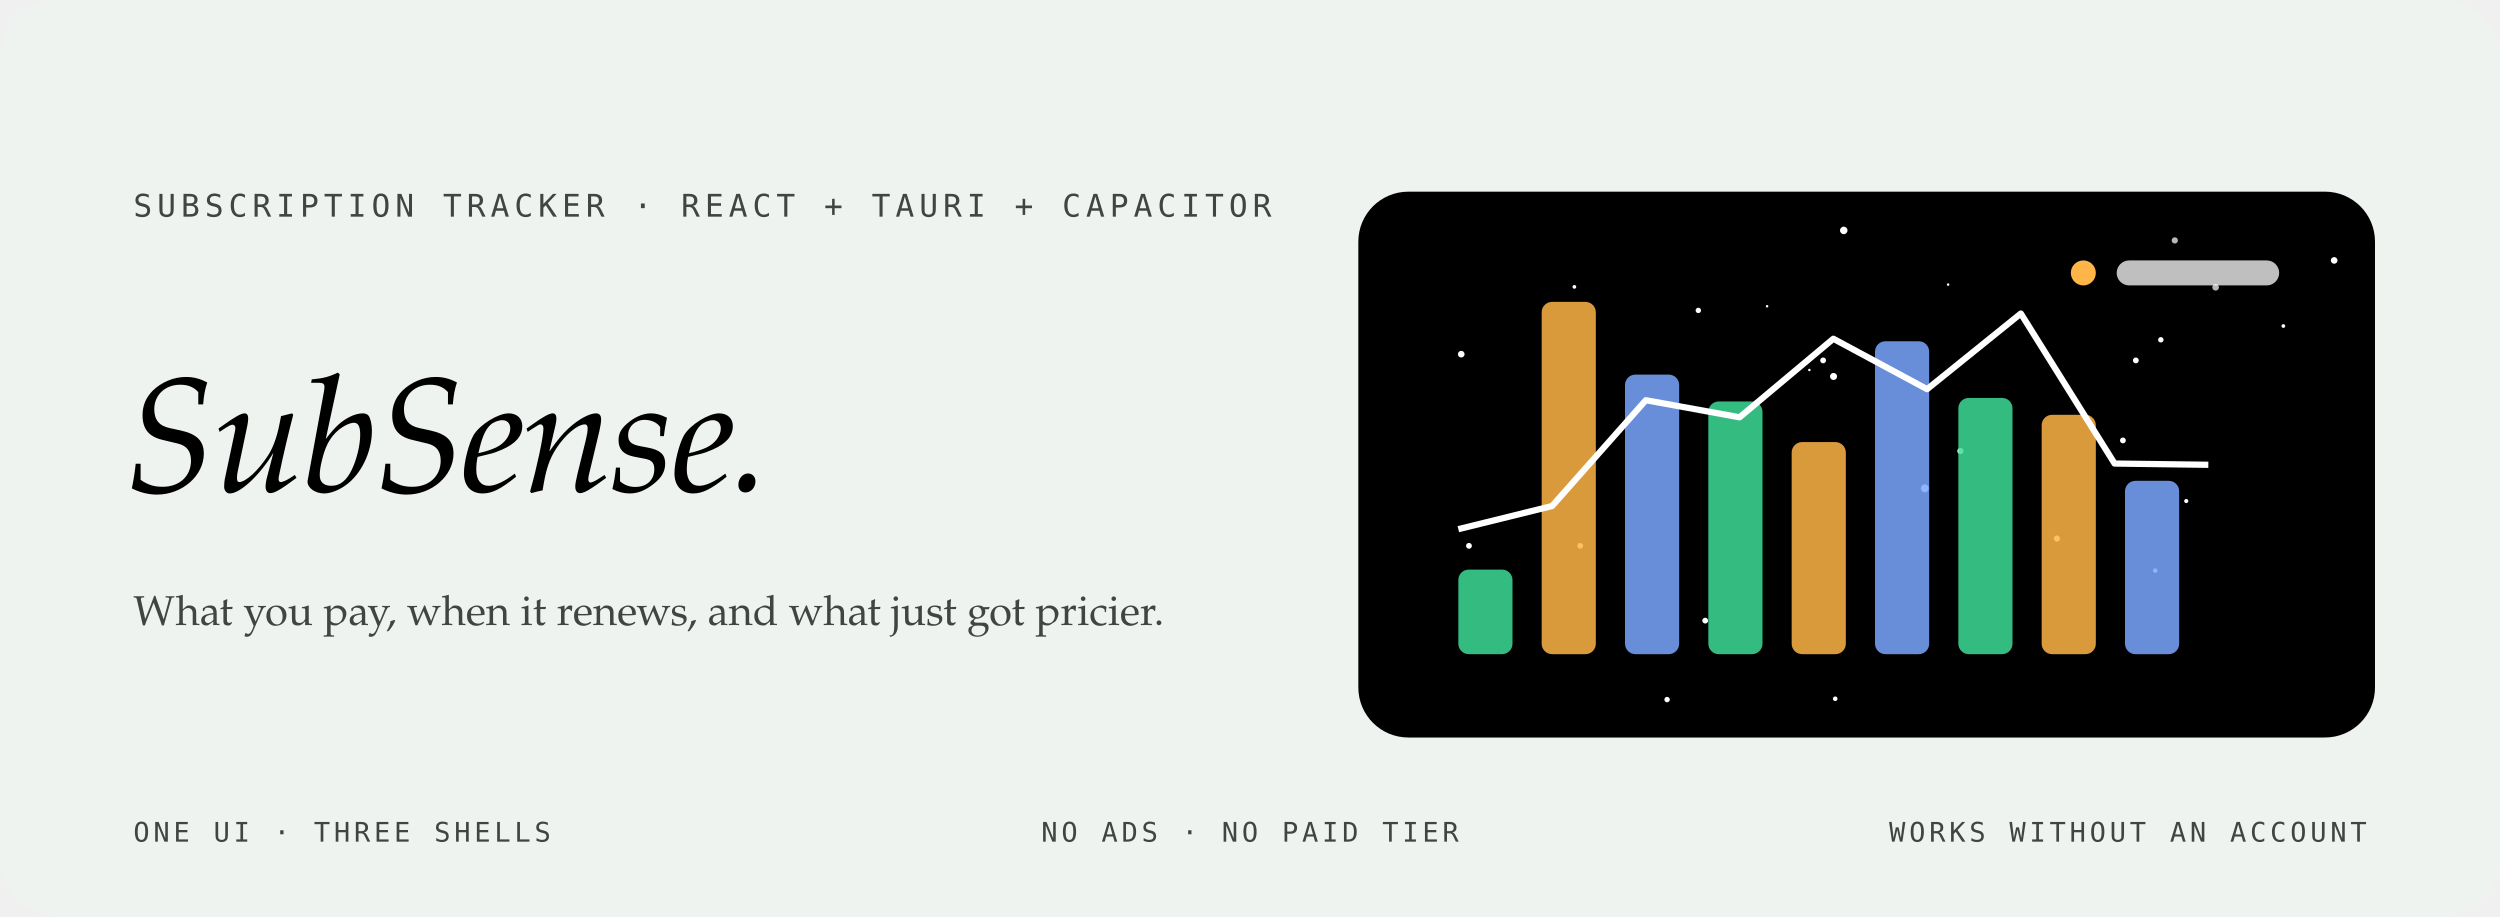
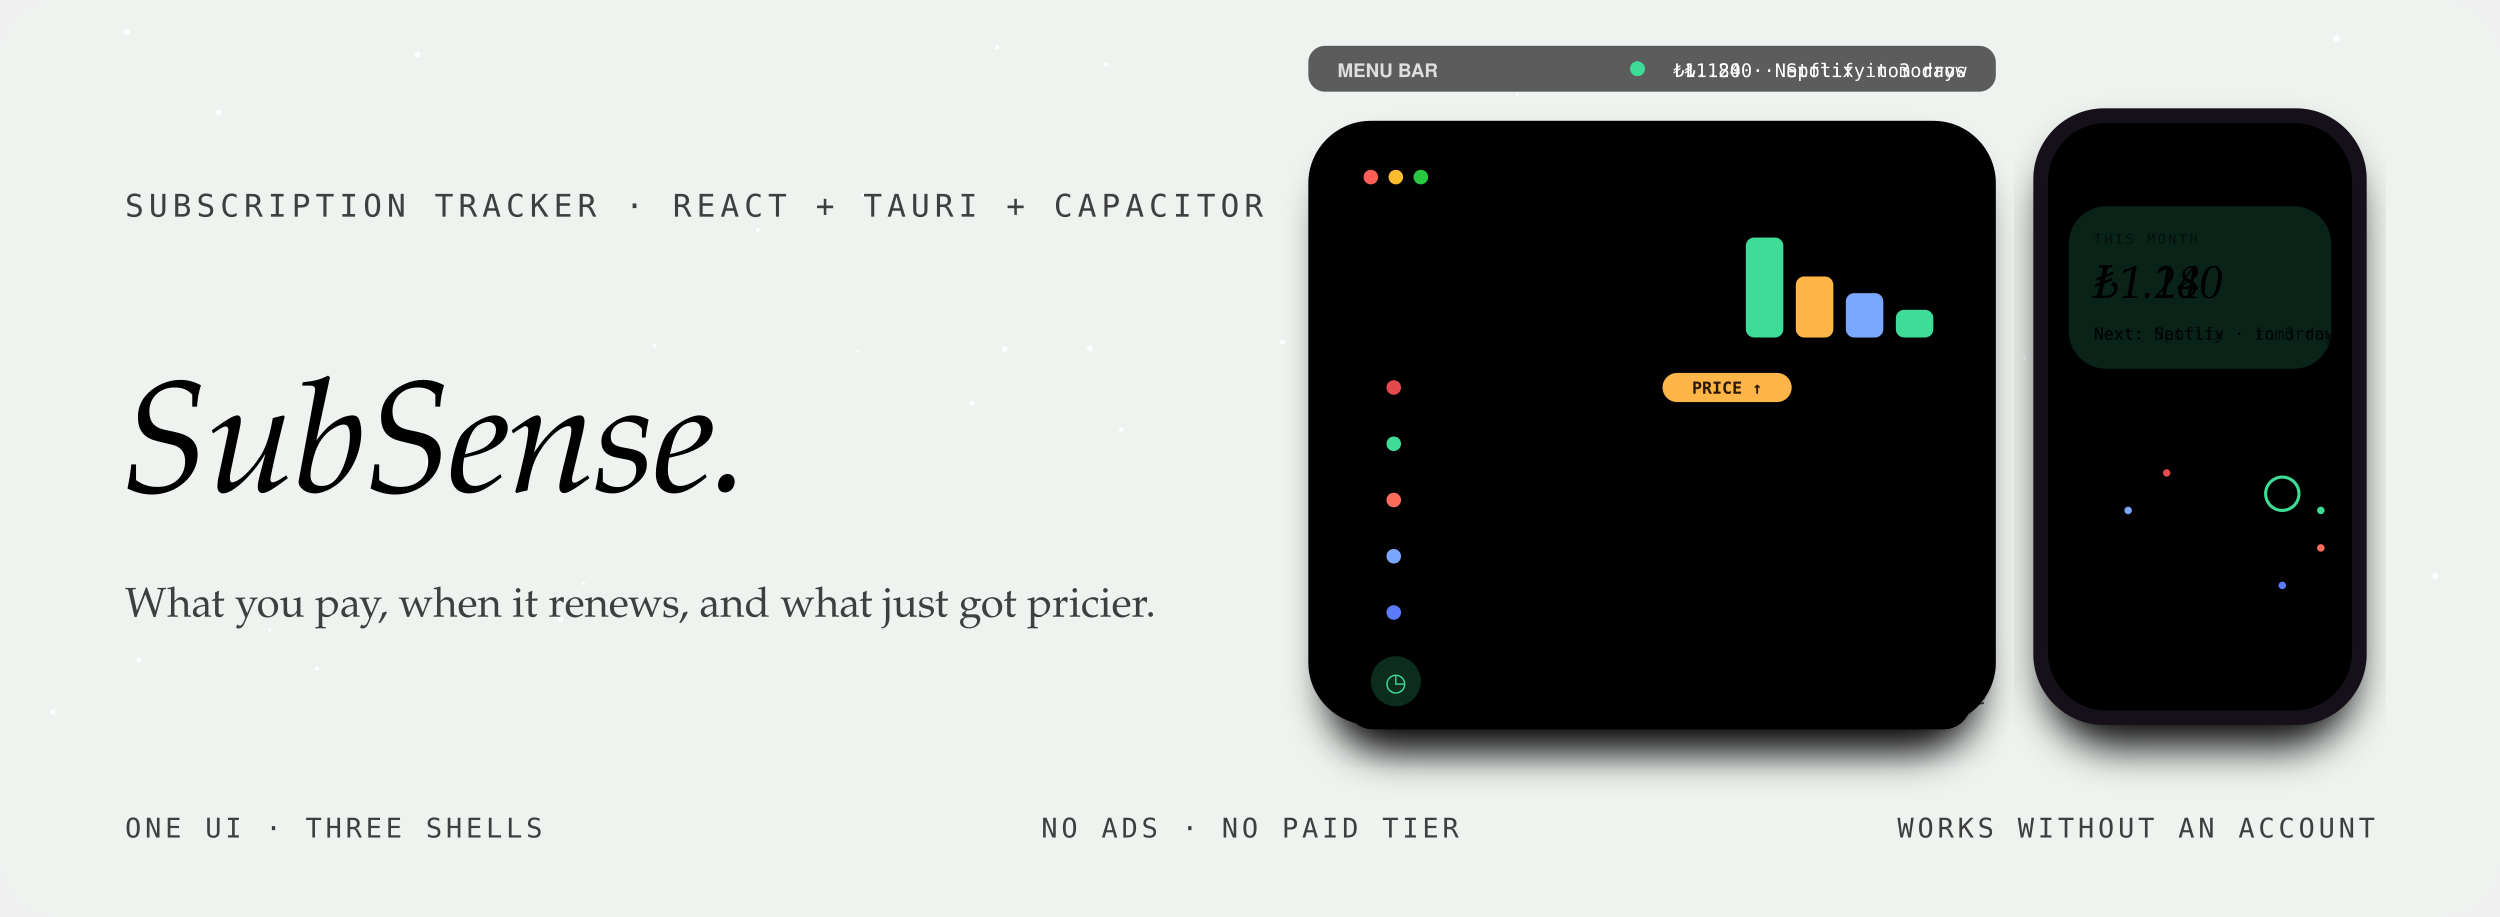
<svg xmlns="http://www.w3.org/2000/svg" viewBox="0 0 1200 440" width="1200" height="440" role="img" aria-label="SubSense — a free subscription tracker for web, Mac and Android">
  <style>
.bg{animation:bg 12s linear infinite}
@keyframes bg{0%,8%{fill:#eef3ef}28%{fill:#234a3c}48%,80%{fill:#06100c}90%,100%{fill:#eef3ef}}
.ink{animation:ink 12s linear infinite}
- @keyframes ink{0%,8%{fill:#13241d}28%{fill:#ecfbf3}48%,80%{fill:#e3f7ec}90%,100%{fill:#13241d}}
+ @keyframes ink{0%,17.5%{fill:#13241d}18.5%,28%{fill:#ecfbf3}48%,84.5%{fill:#e3f7ec}85.5%,100%{fill:#13241d}}
.rule{animation:rule 12s linear infinite}
- @keyframes rule{0%,8%{stroke:#13241d33}28%{stroke:#ecfbf333}48%,80%{stroke:#e3f7ec33}90%,100%{stroke:#13241d33}}
- .panel{animation:panel 12s linear infinite}
- @keyframes panel{0%,8%{fill:#13241d12}28%{fill:#ecfbf312}48%,80%{fill:#e3f7ec12}90%,100%{fill:#13241d12}}
- .muted{opacity:.72}
+ @keyframes rule{0%,17.5%{stroke:#13241d33}18.5%,28%{stroke:#ecfbf333}48%,84.5%{stroke:#e3f7ec33}85.5%,100%{stroke:#13241d33}}
+ .muted{opacity:.74}
.stars{animation:stars 12s linear infinite}
- @keyframes stars{0%,8%{opacity:0}28%{opacity:.25}48%,80%{opacity:.9}90%,100%{opacity:0}}
+ @keyframes stars{0%,8%{opacity:0}28%{opacity:.2}48%,80%{opacity:.85}90%,100%{opacity:0}}
@keyframes tw{0%,100%{opacity:1}50%{opacity:.25}}
- .lit{filter:drop-shadow(0 0 4px currentColor)}
- .pulse{animation:pulse 2.8s ease-in-out infinite;transform-box:fill-box;transform-origin:center}
- @keyframes pulse{0%,100%{transform:scale(1)}50%{transform:scale(1.18)}}
- @keyframes spin{0%{transform:scaleX(1)}50%{transform:scaleX(0)}100%{transform:scaleX(-1)}}
- @keyframes ping{0%{transform:scale(.6);opacity:1}100%{transform:scale(3.2);opacity:0}}
- @keyframes dash{to{stroke-dashoffset:-20}}
- @keyframes grow{0%{transform:scaleY(.08)}35%,80%{transform:scaleY(1)}100%{transform:scaleY(.08)}}
- @keyframes draw{0%{stroke-dashoffset:700}45%,80%{stroke-dashoffset:0}100%{stroke-dashoffset:-700}}
- @keyframes blink{50%{opacity:0}}
- @keyframes feed{0%{transform:translateY(150px);opacity:0}15%{opacity:1}85%{opacity:1}100%{transform:translateY(-30px);opacity:0}}
- @keyframes float{0%,100%{transform:translateY(0)}50%{transform:translateY(-10px)}}
- @keyframes slide{to{transform:translateX(100px)}}
- @keyframes eq{from{transform:scaleY(.15)}to{transform:scaleY(1)}}
- @keyframes drop{0%,6%{transform:scaleY(0);opacity:0}16%,88%{transform:scaleY(1);opacity:1}96%,100%{transform:scaleY(0);opacity:0}}
- @keyframes gauge{0%,10%{stroke-dashoffset:390}40%,85%{stroke-dashoffset:110}100%{stroke-dashoffset:390}}
- @keyframes lift{0%,100%{transform:translateY(0)}50%{transform:translateY(-6px)}}
- @keyframes sweep{0%{transform:skewX(-18deg) translateX(0)}60%,100%{transform:skewX(-18deg) translateX(788px)}}
- 
+ .bezel{animation:bezel 12s linear infinite}
+ @keyframes bezel{0%,8%{fill:#fffaf6}28%{fill:#5a2c45}48%,80%{fill:#20121b}90%,100%{fill:#fffaf6}}
+ .scr{animation:scr 12s linear infinite}
+ @keyframes scr{0%,8%{fill:#fff3ee}28%{fill:#3a1b2c}48%,80%{fill:#140a12}90%,100%{fill:#fff3ee}}
+ .rowbg{animation:rowbg 12s linear infinite}
+ @keyframes rowbg{0%,8%{fill:#2a142010}28%{fill:#fff0f512}48%,80%{fill:#ffffff0c}90%,100%{fill:#2a142010}}
+ .pill{animation:pill 12s linear infinite}
+ @keyframes pill{0%,8%{fill:#2a14200d}28%{fill:#fff0f51a}48%,80%{fill:#ffffff12}90%,100%{fill:#2a14200d}}
+ .toast{animation:toast 12s linear infinite}
+ @keyframes toast{0%,8%{fill:#ffffff}28%{fill:#4a2238}48%,80%{fill:#26121e}90%,100%{fill:#ffffff}}
+ .edge{animation:edge 12s linear infinite}
+ @keyframes edge{0%,8%{stroke:#2a142024}28%{stroke:#fff0f526}48%,80%{stroke:#ffffff1f}90%,100%{stroke:#2a142024}}
+ .shade{animation:shade 12s linear infinite}
+ @keyframes shade{0%,8%{fill-opacity:.10}28%{fill-opacity:.22}48%,80%{fill-opacity:.45}90%,100%{fill-opacity:.10}}
+ .lit{filter:drop-shadow(0 0 3px currentColor)}
+ .caret{animation:blink 1s steps(1) infinite}@keyframes blink{50%{opacity:0}}
+ .ping{animation:ping 1.6s ease-out infinite;transform-box:fill-box;transform-origin:center}@keyframes ping{0%{transform:scale(.5);opacity:.9}100%{transform:scale(2.6);opacity:0}}
+ .spin{animation:spin 8s linear infinite;transform-box:fill-box;transform-origin:center}@keyframes spin{to{transform:rotate(360deg)}}
+ .bob{animation:bob 4s ease-in-out infinite}@keyframes bob{0%,100%{transform:translateY(0)}50%{transform:translateY(-5px)}}
+ @keyframes tt0{0%{opacity:0}0%{opacity:0}1.7%{opacity:1}30%{opacity:1}31.7%{opacity:0}100%{opacity:0}}
+ @keyframes tt1{0%{opacity:0}30%{opacity:0}31.7%{opacity:1}98.3%{opacity:1}100%{opacity:0}100%{opacity:0}}
+ .cat0{animation:cat0 12s cubic-bezier(.3,1.2,.5,1) infinite;transform-box:fill-box;transform-origin:bottom}
+ @keyframes cat0{0%{transform:scaleY(0)}5%{transform:scaleY(0)}9.2%{transform:scaleY(1)}93.3%{transform:scaleY(1)}96.7%{transform:scaleY(0)}100%{transform:scaleY(0)}}
+ .cat1{animation:cat1 12s cubic-bezier(.3,1.2,.5,1) infinite;transform-box:fill-box;transform-origin:bottom}
+ @keyframes cat1{0%{transform:scaleY(0)}6%{transform:scaleY(0)}10.2%{transform:scaleY(1)}93.3%{transform:scaleY(1)}96.7%{transform:scaleY(0)}100%{transform:scaleY(0)}}
+ .cat2{animation:cat2 12s cubic-bezier(.3,1.2,.5,1) infinite;transform-box:fill-box;transform-origin:bottom}
+ @keyframes cat2{0%{transform:scaleY(0)}7%{transform:scaleY(0)}11.2%{transform:scaleY(1)}93.3%{transform:scaleY(1)}96.7%{transform:scaleY(0)}100%{transform:scaleY(0)}}
+ .cat3{animation:cat3 12s cubic-bezier(.3,1.2,.5,1) infinite;transform-box:fill-box;transform-origin:bottom}
+ @keyframes cat3{0%{transform:scaleY(0)}8%{transform:scaleY(0)}12.2%{transform:scaleY(1)}93.3%{transform:scaleY(1)}96.7%{transform:scaleY(0)}100%{transform:scaleY(0)}}
+ .s0{animation:s0 12s ease-out infinite}
+ @keyframes s0{0%{opacity:0;transform:translateX(10px)}2.5%{opacity:0;transform:translateX(10px)}5%{opacity:1;transform:translateX(0)}94.2%{opacity:1;transform:translateX(0)}97.5%{opacity:0;transform:translateX(0)}100%{opacity:0;transform:translateX(10px)}}
+ .s1{animation:s1 12s ease-out infinite}
+ @keyframes s1{0%{opacity:0;transform:translateX(10px)}4.2%{opacity:0;transform:translateX(10px)}6.7%{opacity:1;transform:translateX(0)}94.2%{opacity:1;transform:translateX(0)}97.5%{opacity:0;transform:translateX(0)}100%{opacity:0;transform:translateX(10px)}}
+ .s2{animation:s2 12s ease-out infinite}
+ @keyframes s2{0%{opacity:0;transform:translateX(10px)}5.8%{opacity:0;transform:translateX(10px)}8.3%{opacity:1;transform:translateX(0)}94.2%{opacity:1;transform:translateX(0)}97.5%{opacity:0;transform:translateX(0)}100%{opacity:0;transform:translateX(10px)}}
+ .s3{animation:s3 12s ease-out infinite}
+ @keyframes s3{0%{opacity:0;transform:translateX(10px)}7.5%{opacity:0;transform:translateX(10px)}10%{opacity:1;transform:translateX(0)}94.2%{opacity:1;transform:translateX(0)}97.5%{opacity:0;transform:translateX(0)}100%{opacity:0;transform:translateX(10px)}}
+ .s4{animation:s4 12s ease-out infinite}
+ @keyframes s4{0%{opacity:0;transform:translateX(10px)}26.7%{opacity:0;transform:translateX(10px)}29.2%{opacity:1;transform:translateX(0)}94.2%{opacity:1;transform:translateX(0)}97.5%{opacity:0;transform:translateX(0)}100%{opacity:0;transform:translateX(10px)}}
+ .up{animation:up 12s cubic-bezier(.3,1.3,.5,1) infinite;transform-box:fill-box;transform-origin:center}
+ @keyframes up{0%{opacity:0;transform:scale(.85)}43.3%{opacity:0;transform:scale(.85)}46.3%{opacity:1;transform:none}94.2%{opacity:1;transform:none}97.1%{opacity:0;transform:scale(.85)}100%{opacity:0;transform:scale(.85)}}
+ @keyframes mb0{0%{opacity:0}0%{opacity:0}1.7%{opacity:1}60%{opacity:1}61.7%{opacity:0}100%{opacity:0}}
+ @keyframes mb1{0%{opacity:0}60%{opacity:0}61.7%{opacity:1}98.3%{opacity:1}100%{opacity:0}100%{opacity:0}}
+ @keyframes wd0{0%{opacity:0}0%{opacity:0}1.7%{opacity:1}61.7%{opacity:1}63.3%{opacity:0}100%{opacity:0}}
+ @keyframes wd1{0%{opacity:0}61.7%{opacity:0}63.3%{opacity:1}98.3%{opacity:1}100%{opacity:0}100%{opacity:0}}
+ .tdy{animation:tdy 12s cubic-bezier(.3,1.3,.5,1) infinite;transform-box:fill-box;transform-origin:center}
+ @keyframes tdy{0%{opacity:0;transform:scale(.85)}61.7%{opacity:0;transform:scale(.85)}64.6%{opacity:1;transform:none}95%{opacity:1;transform:none}97.9%{opacity:0;transform:scale(.85)}100%{opacity:0;transform:scale(.85)}}
+ .price{animation:price 12s cubic-bezier(.3,1.3,.5,1) infinite}
+ @keyframes price{0%{opacity:0;transform:translateY(-14px)}45%{opacity:0;transform:translateY(-14px)}47.9%{opacity:1;transform:none}66.7%{opacity:1;transform:none}69.6%{opacity:0;transform:translateY(-14px)}100%{opacity:0;transform:translateY(-14px)}}
+ .remind{animation:remind 12s cubic-bezier(.3,1.3,.5,1) infinite}
+ @keyframes remind{0%{opacity:0;transform:translateY(-14px)}70%{opacity:0;transform:translateY(-14px)}72.9%{opacity:1;transform:none}93.3%{opacity:1;transform:none}96.2%{opacity:0;transform:translateY(-14px)}100%{opacity:0;transform:translateY(-14px)}}
@media (prefers-reduced-motion:reduce){*{animation:none!important}}
</style>
  <rect class="bg" width="1200" height="440" rx="28" fill="#eef3ef" />
-   <g font-family="ui-monospace,SFMono-Regular,Menlo,Consolas,monospace" font-size="15" letter-spacing="2.4">
-     <text class="ink muted" x="64" y="104">SUBSCRIPTION TRACKER · REACT + TAURI + CAPACITOR</text>
-   </g>
-   <text class="ink" x="60" y="236" font-family="'Iowan Old Style','Palatino Linotype',Palatino,Georgia,serif" font-style="italic" font-size="78" letter-spacing="-1">SubSense.</text>
-   <text class="ink muted" x="64" y="300" font-family="'Iowan Old Style','Palatino Linotype',Palatino,Georgia,serif" font-size="20">What you pay, when it renews, and what just got pricier.</text>
-   <line class="rule" x1="64" y1="372" x2="1136" y2="372" />
+   <g class="stars">
+     <circle cx="25.3" cy="341.8" r="1.3" fill="#fff" style="animation:tw 3.1s ease-in-out 1s infinite" />
+     <circle cx="1003.7" cy="224.8" r="1.1" fill="#fff" style="animation:tw 2.4s ease-in-out 0.3s infinite" />
+     <circle cx="615.6" cy="164.2" r="1.3" fill="#fff" style="animation:tw 2.9s ease-in-out 1.6s infinite" />
+     <circle cx="363.8" cy="110.4" r="1" fill="#fff" style="animation:tw 3.9s ease-in-out 0.7s infinite" />
+     <circle cx="836.4" cy="63.5" r="0.7" fill="#fff" style="animation:tw 1.9s ease-in-out 0.5s infinite" />
+     <circle cx="414.4" cy="93.4" r="1" fill="#fff" style="animation:tw 2.3s ease-in-out 1.3s infinite" />
+     <circle cx="129.5" cy="302.4" r="0.8" fill="#fff" style="animation:tw 3.9s ease-in-out 1.1s infinite" />
+     <circle cx="60.7" cy="15.4" r="1.5" fill="#fff" style="animation:tw 1.9s ease-in-out 1.5s infinite" />
+     <circle cx="1046.6" cy="99.7" r="1.3" fill="#fff" style="animation:tw 3.2s ease-in-out 1.4s infinite" />
+     <circle cx="269.1" cy="297.2" r="1.4" fill="#fff" style="animation:tw 1.7s ease-in-out 1.4s infinite" />
+     <circle cx="152" cy="320.9" r="1" fill="#fff" style="animation:tw 2.3s ease-in-out 0s infinite" />
+     <circle cx="722.1" cy="240.4" r="1" fill="#fff" style="animation:tw 1.7s ease-in-out 1.8s infinite" />
+     <circle cx="1169" cy="276.5" r="1.4" fill="#fff" style="animation:tw 3s ease-in-out 0.6s infinite" />
+     <circle cx="465.1" cy="93.7" r="1.5" fill="#fff" style="animation:tw 2.1s ease-in-out 0.4s infinite" />
+     <circle cx="1121.6" cy="18.5" r="1.6" fill="#fff" style="animation:tw 1.8s ease-in-out 1.6s infinite" />
+     <circle cx="104.9" cy="54" r="1.4" fill="#fff" style="animation:tw 2.2s ease-in-out 1.1s infinite" />
+     <circle cx="929.7" cy="96.5" r="0.9" fill="#fff" style="animation:tw 2s ease-in-out 0s infinite" />
+     <circle cx="814.2" cy="168.9" r="0.6" fill="#fff" style="animation:tw 2.3s ease-in-out 1.6s infinite" />
+     <circle cx="910.8" cy="164.5" r="0.6" fill="#fff" style="animation:tw 3.2s ease-in-out 1.3s infinite" />
+     <circle cx="718.7" cy="200.6" r="0.7" fill="#fff" style="animation:tw 3.2s ease-in-out 1.2s infinite" />
+     <circle cx="314.1" cy="165.9" r="0.9" fill="#fff" style="animation:tw 2.1s ease-in-out 1s infinite" />
+     <circle cx="1099.5" cy="279.1" r="1" fill="#fff" style="animation:tw 2.4s ease-in-out 1.7s infinite" />
+     <circle cx="798.1" cy="280.6" r="0.9" fill="#fff" style="animation:tw 3.6s ease-in-out 1.2s infinite" />
+     <circle cx="523.2" cy="167.2" r="1.4" fill="#fff" style="animation:tw 2.3s ease-in-out 1.2s infinite" />
+     <circle cx="538.2" cy="206.2" r="1.1" fill="#fff" style="animation:tw 1.9s ease-in-out 0s infinite" />
+     <circle cx="1032.9" cy="321.7" r="1.4" fill="#fff" style="animation:tw 3.3s ease-in-out 0.8s infinite" />
+     <circle cx="1115.9" cy="312.2" r="1.1" fill="#fff" style="animation:tw 2.9s ease-in-out 2s infinite" />
+     <circle cx="66.8" cy="316.9" r="1.2" fill="#fff" style="animation:tw 2.7s ease-in-out 1.4s infinite" />
+     <circle cx="466.6" cy="193.6" r="1.3" fill="#fff" style="animation:tw 2.7s ease-in-out 1.2s infinite" />
+     <circle cx="205" cy="222.2" r="1.2" fill="#fff" style="animation:tw 2s ease-in-out 0.7s infinite" />
+     <circle cx="800" cy="66.3" r="0.7" fill="#fff" style="animation:tw 3.2s ease-in-out 0.6s infinite" />
+     <circle cx="200.5" cy="26.2" r="1.4" fill="#fff" style="animation:tw 1.8s ease-in-out 0.8s infinite" />
+     <circle cx="530.9" cy="30.9" r="0.9" fill="#fff" style="animation:tw 2.6s ease-in-out 1.9s infinite" />
+     <circle cx="728.2" cy="45.2" r="0.7" fill="#fff" style="animation:tw 2.1s ease-in-out 0.8s infinite" />
+     <circle cx="280" cy="280" r="0.8" fill="#fff" style="animation:tw 4s ease-in-out 0.3s infinite" />
+     <circle cx="754.6" cy="203" r="0.6" fill="#fff" style="animation:tw 3.3s ease-in-out 1s infinite" />
+     <circle cx="971.9" cy="172.1" r="0.8" fill="#fff" style="animation:tw 2.9s ease-in-out 0.1s infinite" />
+     <circle cx="482.2" cy="167.5" r="1.4" fill="#fff" style="animation:tw 2.2s ease-in-out 1.4s infinite" />
+     <circle cx="478.6" cy="22.6" r="1.1" fill="#fff" style="animation:tw 1.9s ease-in-out 1.1s infinite" />
+     <circle cx="411.6" cy="168.7" r="0.6" fill="#fff" style="animation:tw 2.3s ease-in-out 0.5s infinite" />
+   </g>
+   <text class="ink muted" x="60" y="104" font-family="ui-monospace,SFMono-Regular,Menlo,Consolas,monospace" font-size="15" letter-spacing="2.4">SUBSCRIPTION TRACKER · REACT + TAURI + CAPACITOR</text>
+   <text class="ink" x="58" y="236" font-family="'Iowan Old Style','Palatino Linotype',Palatino,Georgia,serif" font-style="italic" font-size="76" letter-spacing="-1">SubSense.</text>
+   <text class="ink muted" x="60" y="296" font-family="'Iowan Old Style','Palatino Linotype',Palatino,Georgia,serif" font-size="20">What you pay, when it renews, and what just got pricier.</text>
+   <line class="rule" x1="60" y1="370" x2="1140" y2="370" />
  <g font-family="ui-monospace,SFMono-Regular,Menlo,Consolas,monospace" font-size="13" letter-spacing="1.8">
-     <text class="ink muted" x="64" y="404">ONE UI · THREE SHELLS</text>
-     <text class="ink muted" x="600" y="404" text-anchor="middle">NO ADS · NO PAID TIER</text>
-     <text class="ink muted" x="1136" y="404" text-anchor="end">WORKS WITHOUT AN ACCOUNT</text>
-   </g>
-   <rect class="panel rule" x="652" y="92" width="488" height="262" rx="24" />
-   <g class="stars">
-     <circle cx="880.9" cy="335.4" r="1.1" fill="#fff" style="animation:tw 3.3s ease-in-out 0.3s infinite" />
-     <circle cx="755.7" cy="137.7" r="0.9" fill="#fff" style="animation:tw 2.4s ease-in-out 0.5s infinite" />
-     <circle cx="875.1" cy="173" r="1.4" fill="#fff" style="animation:tw 1.8s ease-in-out 1.7s infinite" />
-     <circle cx="800.2" cy="335.8" r="1.3" fill="#fff" style="animation:tw 1.7s ease-in-out 0s infinite" />
-     <circle cx="1063.5" cy="137.9" r="1.6" fill="#fff" style="animation:tw 3.7s ease-in-out 0.5s infinite" />
-     <circle cx="987.3" cy="258.5" r="1.5" fill="#fff" style="animation:tw 2.1s ease-in-out 1.7s infinite" />
-     <circle cx="1043.9" cy="115.4" r="1.5" fill="#fff" style="animation:tw 1.9s ease-in-out 1.9s infinite" />
-     <circle cx="868.5" cy="177.6" r="0.6" fill="#fff" style="animation:tw 3.1s ease-in-out 1.4s infinite" />
-     <circle cx="885" cy="110.6" r="1.8" fill="#fff" style="animation:tw 4s ease-in-out 1.6s infinite" />
-     <circle cx="1049.4" cy="240.5" r="1" fill="#fff" style="animation:tw 2.5s ease-in-out 0.5s infinite" />
-     <circle cx="1096" cy="156.5" r="0.9" fill="#fff" style="animation:tw 3.9s ease-in-out 0s infinite" />
-     <circle cx="1120.4" cy="125" r="1.6" fill="#fff" style="animation:tw 1.8s ease-in-out 0.2s infinite" />
-     <circle cx="1037.2" cy="163.1" r="1.3" fill="#fff" style="animation:tw 3.5s ease-in-out 0.5s infinite" />
-     <circle cx="848.2" cy="147" r="0.6" fill="#fff" style="animation:tw 3.2s ease-in-out 0.9s infinite" />
-     <circle cx="701.4" cy="170" r="1.6" fill="#fff" style="animation:tw 3.4s ease-in-out 0.9s infinite" />
-     <circle cx="705.1" cy="262" r="1.4" fill="#fff" style="animation:tw 3s ease-in-out 1.1s infinite" />
-     <circle cx="758.5" cy="262" r="1.4" fill="#fff" style="animation:tw 2.2s ease-in-out 0.9s infinite" />
-     <circle cx="815.2" cy="149" r="1.3" fill="#fff" style="animation:tw 3.8s ease-in-out 1.6s infinite" />
-     <circle cx="880.1" cy="180.7" r="1.7" fill="#fff" style="animation:tw 3.2s ease-in-out 1.6s infinite" />
-     <circle cx="818.5" cy="297.9" r="1.4" fill="#fff" style="animation:tw 2.6s ease-in-out 0.9s infinite" />
-     <circle cx="1025.2" cy="173" r="1.4" fill="#fff" style="animation:tw 2.7s ease-in-out 1.2s infinite" />
-     <circle cx="935.1" cy="136.6" r="0.6" fill="#fff" style="animation:tw 3.7s ease-in-out 1.9s infinite" />
-     <circle cx="1034.5" cy="273.9" r="1.1" fill="#fff" style="animation:tw 3.9s ease-in-out 1.8s infinite" />
-     <circle cx="923.9" cy="234.4" r="1.9" fill="#fff" style="animation:tw 1.7s ease-in-out 1.8s infinite" />
-     <circle cx="941" cy="216.5" r="1.5" fill="#fff" style="animation:tw 2.5s ease-in-out 1.1s infinite" />
-     <circle cx="1019" cy="211.4" r="1.4" fill="#fff" style="animation:tw 2s ease-in-out 1.3s infinite" />
-   </g>
-   <line x1="690" y1="314" x2="1110" y2="314" class="rule" stroke-width="1.5" />
-   <line x1="690" y1="259" x2="1110" y2="259" class="rule" stroke-dasharray="3 6" />
-   <line x1="690" y1="204" x2="1110" y2="204" class="rule" stroke-dasharray="3 6" />
-   <line x1="690" y1="149" x2="1110" y2="149" class="rule" stroke-dasharray="3 6" />
-   <rect x="700" y="273.4" width="26" height="40.6" rx="5" fill="#3ddc97" fill-opacity=".85" style="animation:grow 3.6s cubic-bezier(.45,.05,.3,1) 0s infinite;transform-origin:0 314px" />
-   <rect x="740" y="144.9" width="26" height="169.1" rx="5" fill="#ffb547" fill-opacity=".85" style="animation:grow 3.6s cubic-bezier(.45,.05,.3,1) 0.1s infinite;transform-origin:0 314px" />
-   <rect x="780" y="179.8" width="26" height="134.2" rx="5" fill="#7aa7ff" fill-opacity=".85" style="animation:grow 3.6s cubic-bezier(.45,.05,.3,1) 0.2s infinite;transform-origin:0 314px" />
-   <rect x="820" y="192.7" width="26" height="121.3" rx="5" fill="#3ddc97" fill-opacity=".85" style="animation:grow 3.6s cubic-bezier(.45,.05,.3,1) 0.4s infinite;transform-origin:0 314px" />
-   <rect x="860" y="212.2" width="26" height="101.8" rx="5" fill="#ffb547" fill-opacity=".85" style="animation:grow 3.6s cubic-bezier(.45,.05,.3,1) 0.5s infinite;transform-origin:0 314px" />
-   <rect x="900" y="163.8" width="26" height="150.2" rx="5" fill="#7aa7ff" fill-opacity=".85" style="animation:grow 3.6s cubic-bezier(.45,.05,.3,1) 0.6s infinite;transform-origin:0 314px" />
-   <rect x="940" y="191" width="26" height="123" rx="5" fill="#3ddc97" fill-opacity=".85" style="animation:grow 3.6s cubic-bezier(.45,.05,.3,1) 0.7s infinite;transform-origin:0 314px" />
-   <rect x="980" y="199.1" width="26" height="114.9" rx="5" fill="#ffb547" fill-opacity=".85" style="animation:grow 3.6s cubic-bezier(.45,.05,.3,1) 0.8s infinite;transform-origin:0 314px" />
-   <rect x="1020" y="230.8" width="26" height="83.2" rx="5" fill="#7aa7ff" fill-opacity=".85" style="animation:grow 3.6s cubic-bezier(.45,.05,.3,1) 1s infinite;transform-origin:0 314px" />
-   <path d="M 700 254 L 745 242.9 L 790 192.1 L 835 200.3 L 880 162.6 L 925 186.8 L 970 150.5 L 1015 222.5 L 1060 223.1" fill="none" stroke="#fff" stroke-width="3" stroke-linejoin="round" stroke-dasharray="700" style="animation:draw 3.6s ease-in-out infinite" />
-   <rect x="980" y="112" width="130" height="38" rx="10" fill="#000" fill-opacity=".28" />
-   <circle cx="1000" cy="131" r="6" fill="#ffb547" class="pulse" />
-   <rect x="1016" y="125" width="78" height="12" rx="6" fill="#fff" fill-opacity=".75" />
+     <text class="ink muted" x="60" y="402">ONE UI · THREE SHELLS</text>
+     <text class="ink muted" x="600" y="402" text-anchor="middle">NO ADS · NO PAID TIER</text>
+     <text class="ink muted" x="1140" y="402" text-anchor="end">WORKS WITHOUT AN ACCOUNT</text>
+   </g>
+   <defs>
+     <filter id="soft" x="-10%" y="-10%" width="120%" height="140%">
+       <feGaussianBlur stdDeviation="10" />
+     </filter>
+   </defs>
+   <rect x="628" y="22" width="330" height="22" rx="8" fill="#000" fill-opacity=".62" />
+   <text x="642" y="37" font-family="-apple-system,BlinkMacSystemFont,'Segoe UI',Helvetica,Arial,sans-serif" font-size="9" font-weight="700" fill="#fff" fill-opacity=".8">MENU BAR</text>
+   <g style="animation:mb0 12s linear infinite">
+     <circle cx="786" cy="33" r="3.5" fill="#3ddc97" />
+     <text x="944" y="37" text-anchor="end" font-family="ui-monospace,SFMono-Regular,Menlo,Consolas,monospace" font-size="9" fill="#fff">₺1.180 · Netflix in 3 days</text>
+   </g>
+   <g style="animation:mb1 12s linear infinite">
+     <circle cx="786" cy="33" r="3.5" fill="#3ddc97" />
+     <text x="944" y="37" text-anchor="end" font-family="ui-monospace,SFMono-Regular,Menlo,Consolas,monospace" font-size="9" fill="#fff">₺1.240 · Spotify tomorrow</text>
+   </g>
+   <rect x="638" y="76" width="310" height="284" rx="30" fill="#000" class="shade" filter="url(#soft)" />
+   <rect class="bezel" x="628" y="58" width="330" height="290" rx="30" />
+   <rect class="edge" x="628" y="58" width="330" height="290" rx="30" fill="none" />
+   <rect class="scr" x="642" y="72" width="302" height="262" rx="20" />
+   <circle cx="658" cy="85" r="3.5" fill="#ff5f57" />
+   <circle cx="670" cy="85" r="3.5" fill="#febc2e" />
+   <circle cx="682" cy="85" r="3.5" fill="#28c840" />
+   <text class="ink" x="692" y="89" text-anchor="start" font-family="ui-monospace,SFMono-Regular,Menlo,Consolas,monospace" font-size="8" letter-spacing="1.2" opacity="0.7">SUBSENSE · WEB + MAC</text>
+   <text class="ink" x="656" y="114" text-anchor="start" font-family="ui-monospace,SFMono-Regular,Menlo,Consolas,monospace" font-size="7.5" letter-spacing="1.4" opacity="0.55">OVERVIEW</text>
+   <g style="animation:tt0 12s linear infinite">
+     <text class="ink" x="656" y="148" font-family="'Iowan Old Style','Palatino Linotype',Palatino,Georgia,serif" font-style="italic" font-size="30">₺1.180</text>
+     <text class="ink" x="656" y="164" text-anchor="start" font-family="ui-monospace,SFMono-Regular,Menlo,Consolas,monospace" font-size="7.5" letter-spacing="1.2" opacity="0.55">/ MONTH · ₺14.160 / YEAR</text>
+   </g>
+   <g style="animation:tt1 12s linear infinite">
+     <text class="ink" x="656" y="148" font-family="'Iowan Old Style','Palatino Linotype',Palatino,Georgia,serif" font-style="italic" font-size="30">₺1.240</text>
+     <text class="ink" x="656" y="164" text-anchor="start" font-family="ui-monospace,SFMono-Regular,Menlo,Consolas,monospace" font-size="7.5" letter-spacing="1.2" opacity="0.55">/ MONTH · ₺14.880 / YEAR</text>
+   </g>
+   <rect class="cat0" x="838" y="114" width="18" height="48" rx="4" fill="#3ddc97" />
+   <rect class="cat1" x="862" y="132.7" width="18" height="29.3" rx="4" fill="#ffb547" />
+   <rect class="cat2" x="886" y="140.7" width="18" height="21.3" rx="4" fill="#7aa7ff" />
+   <rect class="cat3" x="910" y="148.7" width="18" height="13.3" rx="4" fill="#3ddc97" />
+   <g class="s0">
+     <rect class="rowbg" x="656" y="174" width="274" height="24" rx="7" />
+     <circle cx="669" cy="186" r="3.5" fill="#e5484d" />
+     <text class="ink" x="681" y="190" font-family="ui-monospace,SFMono-Regular,Menlo,Consolas,monospace" font-size="10">Netflix</text>
+     <text class="ink" x="920" y="190.5" text-anchor="end" font-family="ui-monospace,SFMono-Regular,Menlo,Consolas,monospace" font-size="11.5" font-weight="700">₺229,99</text>
+   </g>
+   <g class="s1">
+     <rect class="rowbg" x="656" y="201" width="274" height="24" rx="7" />
+     <circle cx="669" cy="213" r="3.5" fill="#3ddc97" />
+     <text class="ink" x="681" y="217" font-family="ui-monospace,SFMono-Regular,Menlo,Consolas,monospace" font-size="10">Spotify</text>
+     <text class="ink" x="920" y="217.5" text-anchor="end" font-family="ui-monospace,SFMono-Regular,Menlo,Consolas,monospace" font-size="11.5" font-weight="700">₺99,00</text>
+   </g>
+   <g class="s2">
+     <rect class="rowbg" x="656" y="228" width="274" height="24" rx="7" />
+     <circle cx="669" cy="240" r="3.5" fill="#ff6b5a" />
+     <text class="ink" x="681" y="244" font-family="ui-monospace,SFMono-Regular,Menlo,Consolas,monospace" font-size="10">YouTube Premium</text>
+     <text class="ink" x="920" y="244.5" text-anchor="end" font-family="ui-monospace,SFMono-Regular,Menlo,Consolas,monospace" font-size="11.5" font-weight="700">₺79,99</text>
+   </g>
+   <g class="s3">
+     <rect class="rowbg" x="656" y="255" width="274" height="24" rx="7" />
+     <circle cx="669" cy="267" r="3.5" fill="#7aa7ff" />
+     <text class="ink" x="681" y="271" font-family="ui-monospace,SFMono-Regular,Menlo,Consolas,monospace" font-size="10">iCloud+</text>
+     <text class="ink" x="920" y="271.5" text-anchor="end" font-family="ui-monospace,SFMono-Regular,Menlo,Consolas,monospace" font-size="11.5" font-weight="700">₺39,99</text>
+   </g>
+   <g class="s4">
+     <rect class="rowbg" x="656" y="282" width="274" height="24" rx="7" />
+     <circle cx="669" cy="294" r="3.5" fill="#5b7cff" />
+     <text class="ink" x="681" y="298" font-family="ui-monospace,SFMono-Regular,Menlo,Consolas,monospace" font-size="10">Disney+</text>
+     <text class="ink" x="920" y="298.5" text-anchor="end" font-family="ui-monospace,SFMono-Regular,Menlo,Consolas,monospace" font-size="11.5" font-weight="700">₺60,00</text>
+   </g>
+   <g class="up">
+     <rect x="798" y="179" width="62" height="14" rx="7" fill="#ffb547" />
+     <text x="829" y="189" text-anchor="middle" font-family="ui-monospace,SFMono-Regular,Menlo,Consolas,monospace" font-size="8" font-weight="700" fill="#2a1a05">PRICE ↑</text>
+   </g>
+   <rect x="982" y="68" width="148" height="290" rx="34" fill="#000" class="shade" filter="url(#soft)" />
+   <rect x="976" y="52" width="160" height="296" rx="34" fill="#15101a" />
+   <rect class="edge" x="976" y="52" width="160" height="296" rx="34" fill="none" />
+   <rect class="scr" x="983" y="59" width="146" height="282" rx="28" />
+   <rect x="1030" y="66" width="52" height="15" rx="7.5" fill="#000" />
+   <text class="ink" x="997" y="91" text-anchor="start" font-family="-apple-system,BlinkMacSystemFont,'Segoe UI',Helvetica,Arial,sans-serif" font-size="10" font-weight="700">Android</text>
+   <rect x="993" y="99" width="126" height="78" rx="18" fill="#3ddc97" fill-opacity=".16" />
+   <text class="ink" x="1005" y="117" text-anchor="start" font-family="ui-monospace,SFMono-Regular,Menlo,Consolas,monospace" font-size="6.5" letter-spacing="1.2" opacity="0.55">THIS MONTH</text>
+   <g style="animation:wd0 12s linear infinite">
+     <text class="ink" x="1005" y="143" font-family="'Iowan Old Style','Palatino Linotype',Palatino,Georgia,serif" font-style="italic" font-size="22">₺1.180</text>
+     <text class="ink" x="1005" y="163" font-family="ui-monospace,SFMono-Regular,Menlo,Consolas,monospace" font-size="8" opacity=".7">Next: Netflix · in 3 days</text>
+   </g>
+   <g style="animation:wd1 12s linear infinite">
+     <text class="ink" x="1005" y="143" font-family="'Iowan Old Style','Palatino Linotype',Palatino,Georgia,serif" font-style="italic" font-size="22">₺1.240</text>
+     <text class="ink" x="1005" y="163" font-family="ui-monospace,SFMono-Regular,Menlo,Consolas,monospace" font-size="8" opacity=".7">Next: Spotify · tomorrow</text>
+   </g>
+   <text class="ink" x="997" y="201" text-anchor="start" font-family="ui-monospace,SFMono-Regular,Menlo,Consolas,monospace" font-size="6.5" letter-spacing="1.2" opacity="0.55">NOVEMBER</text>
+   <text class="ink" x="1003" y="222" text-anchor="middle" font-family="ui-monospace,SFMono-Regular,Menlo,Consolas,monospace" font-size="7" opacity="0.45">1</text>
+   <text class="ink" x="1021.5" y="222" text-anchor="middle" font-family="ui-monospace,SFMono-Regular,Menlo,Consolas,monospace" font-size="7" opacity="0.45">2</text>
+   <text class="ink" x="1040" y="222" text-anchor="middle" font-family="ui-monospace,SFMono-Regular,Menlo,Consolas,monospace" font-size="7" opacity="0.95">3</text>
+   <circle cx="1040" cy="227" r="1.8" fill="#e5484d" />
+   <text class="ink" x="1058.5" y="222" text-anchor="middle" font-family="ui-monospace,SFMono-Regular,Menlo,Consolas,monospace" font-size="7" opacity="0.45">4</text>
+   <text class="ink" x="1077" y="222" text-anchor="middle" font-family="ui-monospace,SFMono-Regular,Menlo,Consolas,monospace" font-size="7" opacity="0.45">5</text>
+   <text class="ink" x="1095.5" y="222" text-anchor="middle" font-family="ui-monospace,SFMono-Regular,Menlo,Consolas,monospace" font-size="7" opacity="0.45">6</text>
+   <text class="ink" x="1114" y="222" text-anchor="middle" font-family="ui-monospace,SFMono-Regular,Menlo,Consolas,monospace" font-size="7" opacity="0.45">7</text>
+   <text class="ink" x="1003" y="240" text-anchor="middle" font-family="ui-monospace,SFMono-Regular,Menlo,Consolas,monospace" font-size="7" opacity="0.45">8</text>
+   <text class="ink" x="1021.5" y="240" text-anchor="middle" font-family="ui-monospace,SFMono-Regular,Menlo,Consolas,monospace" font-size="7" opacity="0.95">9</text>
+   <circle cx="1021.5" cy="245" r="1.8" fill="#7aa7ff" />
+   <text class="ink" x="1040" y="240" text-anchor="middle" font-family="ui-monospace,SFMono-Regular,Menlo,Consolas,monospace" font-size="7" opacity="0.45">10</text>
+   <text class="ink" x="1058.5" y="240" text-anchor="middle" font-family="ui-monospace,SFMono-Regular,Menlo,Consolas,monospace" font-size="7" opacity="0.45">11</text>
+   <text class="ink" x="1077" y="240" text-anchor="middle" font-family="ui-monospace,SFMono-Regular,Menlo,Consolas,monospace" font-size="7" opacity="0.45">12</text>
+   <text class="ink" x="1095.5" y="240" text-anchor="middle" font-family="ui-monospace,SFMono-Regular,Menlo,Consolas,monospace" font-size="7" opacity="0.45">13</text>
+   <text class="ink" x="1114" y="240" text-anchor="middle" font-family="ui-monospace,SFMono-Regular,Menlo,Consolas,monospace" font-size="7" opacity="0.95">14</text>
+   <circle cx="1114" cy="245" r="1.8" fill="#3ddc97" />
+   <text class="ink" x="1003" y="258" text-anchor="middle" font-family="ui-monospace,SFMono-Regular,Menlo,Consolas,monospace" font-size="7" opacity="0.45">15</text>
+   <text class="ink" x="1021.5" y="258" text-anchor="middle" font-family="ui-monospace,SFMono-Regular,Menlo,Consolas,monospace" font-size="7" opacity="0.45">16</text>
+   <text class="ink" x="1040" y="258" text-anchor="middle" font-family="ui-monospace,SFMono-Regular,Menlo,Consolas,monospace" font-size="7" opacity="0.45">17</text>
+   <text class="ink" x="1058.5" y="258" text-anchor="middle" font-family="ui-monospace,SFMono-Regular,Menlo,Consolas,monospace" font-size="7" opacity="0.45">18</text>
+   <text class="ink" x="1077" y="258" text-anchor="middle" font-family="ui-monospace,SFMono-Regular,Menlo,Consolas,monospace" font-size="7" opacity="0.45">19</text>
+   <text class="ink" x="1095.5" y="258" text-anchor="middle" font-family="ui-monospace,SFMono-Regular,Menlo,Consolas,monospace" font-size="7" opacity="0.45">20</text>
+   <text class="ink" x="1114" y="258" text-anchor="middle" font-family="ui-monospace,SFMono-Regular,Menlo,Consolas,monospace" font-size="7" opacity="0.95">21</text>
+   <circle cx="1114" cy="263" r="1.8" fill="#ff6b5a" />
+   <text class="ink" x="1003" y="276" text-anchor="middle" font-family="ui-monospace,SFMono-Regular,Menlo,Consolas,monospace" font-size="7" opacity="0.45">22</text>
+   <text class="ink" x="1021.5" y="276" text-anchor="middle" font-family="ui-monospace,SFMono-Regular,Menlo,Consolas,monospace" font-size="7" opacity="0.45">23</text>
+   <text class="ink" x="1040" y="276" text-anchor="middle" font-family="ui-monospace,SFMono-Regular,Menlo,Consolas,monospace" font-size="7" opacity="0.45">24</text>
+   <text class="ink" x="1058.5" y="276" text-anchor="middle" font-family="ui-monospace,SFMono-Regular,Menlo,Consolas,monospace" font-size="7" opacity="0.45">25</text>
+   <text class="ink" x="1077" y="276" text-anchor="middle" font-family="ui-monospace,SFMono-Regular,Menlo,Consolas,monospace" font-size="7" opacity="0.45">26</text>
+   <text class="ink" x="1095.5" y="276" text-anchor="middle" font-family="ui-monospace,SFMono-Regular,Menlo,Consolas,monospace" font-size="7" opacity="0.95">27</text>
+   <circle cx="1095.5" cy="281" r="1.8" fill="#5b7cff" />
+   <text class="ink" x="1114" y="276" text-anchor="middle" font-family="ui-monospace,SFMono-Regular,Menlo,Consolas,monospace" font-size="7" opacity="0.45">28</text>
+   <text class="ink" x="1003" y="294" text-anchor="middle" font-family="ui-monospace,SFMono-Regular,Menlo,Consolas,monospace" font-size="7" opacity="0.45">29</text>
+   <text class="ink" x="1021.5" y="294" text-anchor="middle" font-family="ui-monospace,SFMono-Regular,Menlo,Consolas,monospace" font-size="7" opacity="0.45">30</text>
+   <g class="tdy">
+     <circle cx="1095.5" cy="237" r="8" fill="none" stroke="#3ddc97" stroke-width="1.5" />
+   </g>
+   <g class="price">
+     <rect x="646" y="308" width="300" height="46" rx="13" fill="#000" fill-opacity=".18" filter="url(#soft)" />
+     <rect class="toast" x="646" y="304" width="300" height="46" rx="13" />
+     <rect class="edge" x="646" y="304" width="300" height="46" rx="13" fill="none" />
+     <circle cx="670" cy="327" r="12" fill="#ffb547" fill-opacity=".2" />
+     <text x="670" y="331.5" text-anchor="middle" font-family="-apple-system,BlinkMacSystemFont,'Segoe UI',Helvetica,Arial,sans-serif" font-size="12" font-weight="700" fill="#ffb547">↑</text>
+     <text class="ink" x="690" y="323" font-family="-apple-system,BlinkMacSystemFont,'Segoe UI',Helvetica,Arial,sans-serif" font-size="11.5" font-weight="700">Price went up · Netflix</text>
+     <text class="ink" x="690" y="338" font-family="ui-monospace,SFMono-Regular,Menlo,Consolas,monospace" font-size="9.5" opacity=".75">USD reference $15.49 → $17.99 · not an FX move</text>
+   </g>
+   <g class="remind">
+     <rect x="646" y="308" width="300" height="46" rx="13" fill="#000" fill-opacity=".18" filter="url(#soft)" />
+     <rect class="toast" x="646" y="304" width="300" height="46" rx="13" />
+     <rect class="edge" x="646" y="304" width="300" height="46" rx="13" fill="none" />
+     <circle cx="670" cy="327" r="12" fill="#3ddc97" fill-opacity=".2" />
+     <text x="670" y="331.5" text-anchor="middle" font-family="-apple-system,BlinkMacSystemFont,'Segoe UI',Helvetica,Arial,sans-serif" font-size="12" font-weight="700" fill="#3ddc97">◷</text>
+     <text class="ink" x="690" y="323" font-family="-apple-system,BlinkMacSystemFont,'Segoe UI',Helvetica,Arial,sans-serif" font-size="11.5" font-weight="700">Spotify renews tomorrow</text>
+     <text class="ink" x="690" y="338" font-family="ui-monospace,SFMono-Regular,Menlo,Consolas,monospace" font-size="9.5" opacity=".75">local notification · no server needed</text>
+   </g>
</svg>
